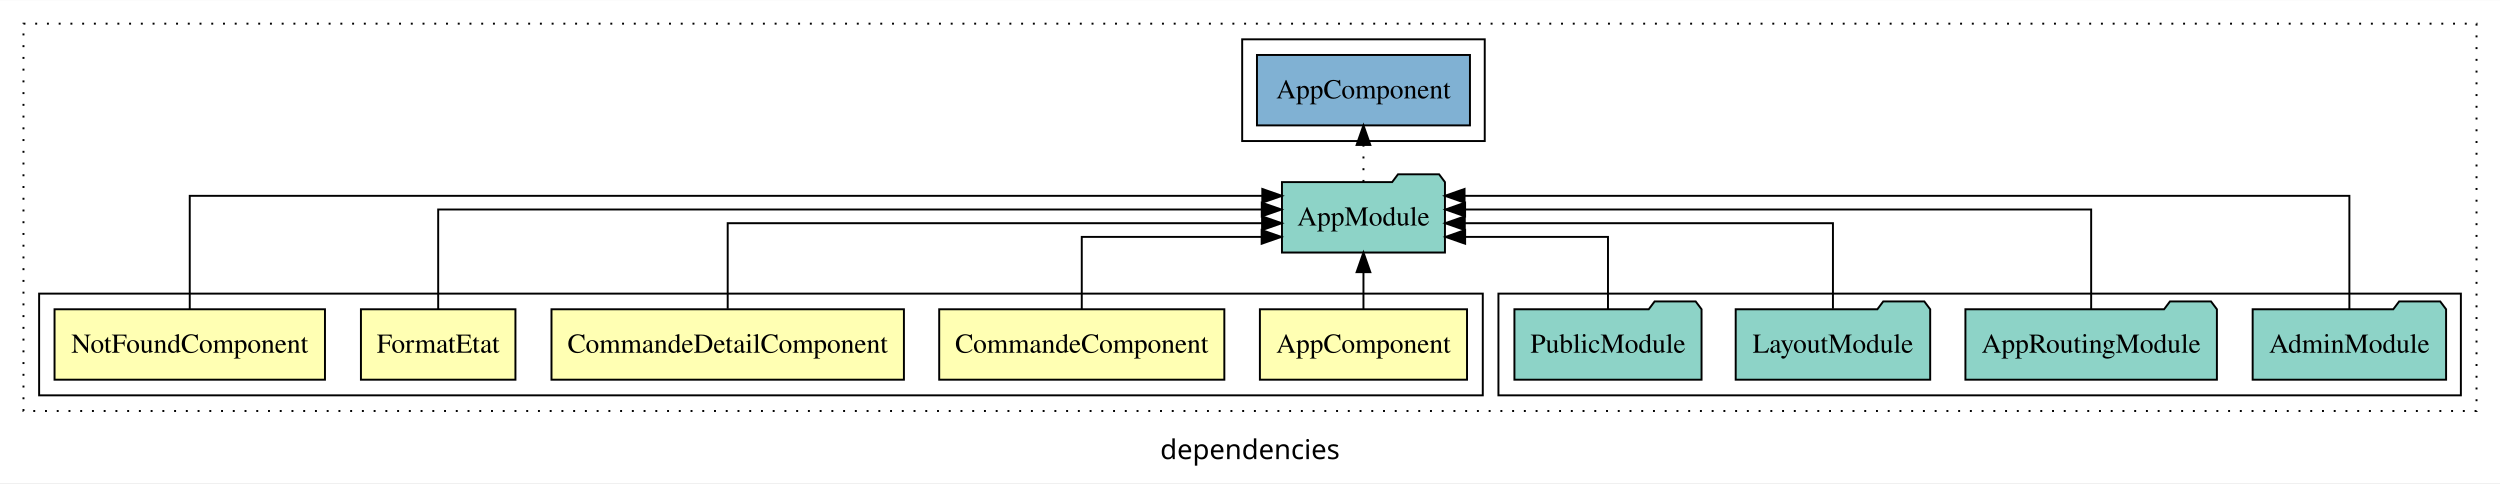
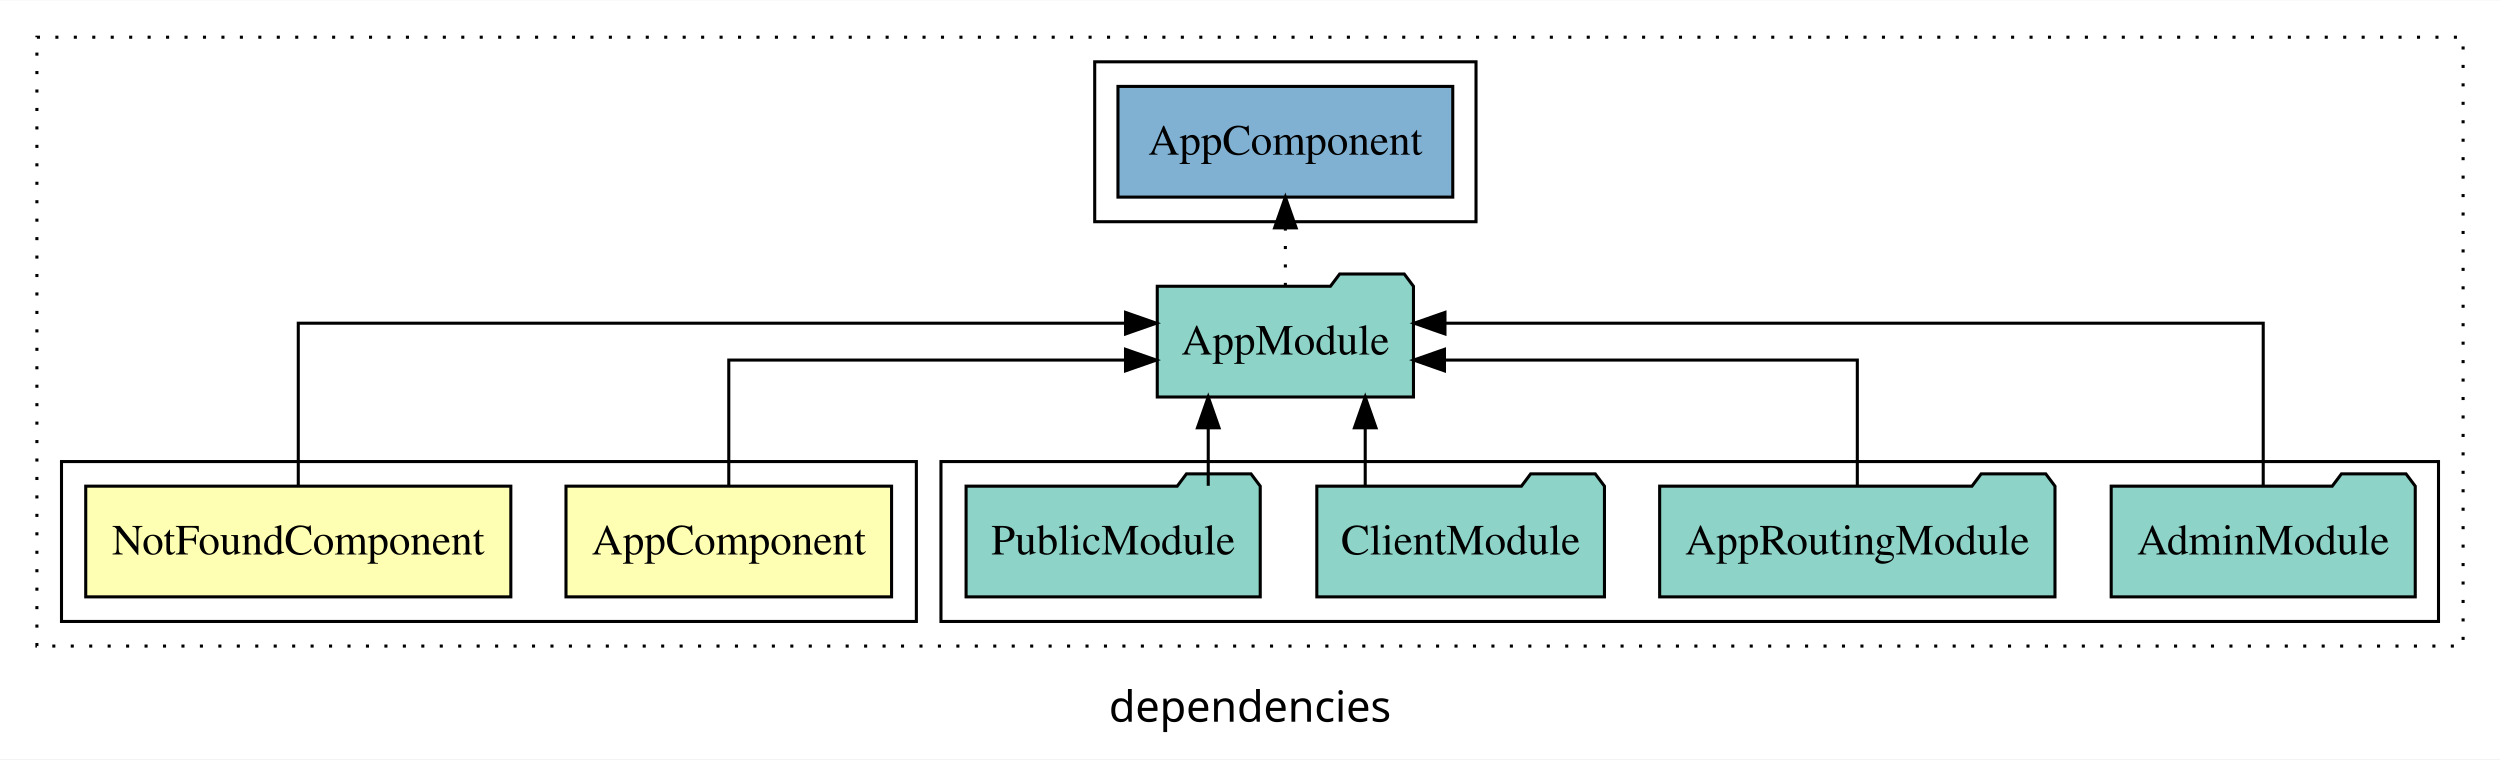
- <svg xmlns="http://www.w3.org/2000/svg" width="1278pt" height="247pt" viewBox="0.00 0.00 1278.00 246.80">
+ <svg xmlns="http://www.w3.org/2000/svg" width="813pt" height="247pt" viewBox="0.00 0.00 813.00 246.80">
  <g id="graph0" class="graph" transform="scale(1 1) rotate(0) translate(4 242.8)">
-     <polygon fill="white" stroke="transparent" points="-4,4 -4,-242.8 1274,-242.8 1274,4 -4,4" />
-     <text text-anchor="middle" x="635" y="-8.2" font-family="sans-serif" font-size="14.00">dependencies</text>
+     <polygon fill="white" stroke="transparent" points="-4,4 -4,-242.8 809,-242.8 809,4 -4,4" />
+     <text text-anchor="middle" x="402.5" y="-8.2" font-family="sans-serif" font-size="14.00">dependencies</text>
    <g id="clust1" class="cluster">
-       <polygon fill="none" stroke="black" stroke-dasharray="1,5" points="8,-32.8 8,-230.8 1262,-230.8 1262,-32.8 8,-32.8" />
+       <polygon fill="none" stroke="black" stroke-dasharray="1,5" points="8,-32.8 8,-230.8 797,-230.8 797,-32.8 8,-32.8" />
    </g>
-     <g id="clust8" class="cluster">
-       <polygon fill="none" stroke="black" points="762,-40.8 762,-92.8 1254,-92.8 1254,-40.8 762,-40.8" />
+     <g id="clust5" class="cluster">
+       <polygon fill="none" stroke="black" points="302,-40.8 302,-92.8 789,-92.8 789,-40.8 302,-40.8" />
    </g>
-     <g id="clust10" class="cluster">
-       <polygon fill="none" stroke="black" points="631,-170.8 631,-222.8 755,-222.8 755,-170.8 631,-170.8" />
+     <g id="clust7" class="cluster">
+       <polygon fill="none" stroke="black" points="352,-170.8 352,-222.8 476,-222.8 476,-170.8 352,-170.8" />
    </g>
    <g id="clust2" class="cluster">
-       <polygon fill="none" stroke="black" points="16,-40.8 16,-92.8 754,-92.8 754,-40.8 16,-40.8" />
+       <polygon fill="none" stroke="black" points="16,-40.8 16,-92.8 294,-92.8 294,-40.8 16,-40.8" />
    </g>
    <g id="node1" class="node">
-       <polygon fill="#ffffb3" stroke="black" points="745.94,-84.8 640.06,-84.8 640.06,-48.8 745.94,-48.8 745.94,-84.8" />
-       <text text-anchor="middle" x="693" y="-62.6" font-family="Times,serif" font-size="14.00">AppComponent</text>
+       <polygon fill="#ffffb3" stroke="black" points="285.94,-84.8 180.06,-84.8 180.06,-48.8 285.94,-48.8 285.94,-84.8" />
+       <text text-anchor="middle" x="233" y="-62.6" font-family="Times,serif" font-size="14.00">AppComponent</text>
    </g>
-     <g id="node6" class="node">
-       <polygon fill="#8dd3c7" stroke="black" points="734.66,-149.8 731.66,-153.8 710.66,-153.8 707.66,-149.8 651.34,-149.8 651.34,-113.8 734.66,-113.8 734.66,-149.8" />
-       <text text-anchor="middle" x="693" y="-127.6" font-family="Times,serif" font-size="14.00">AppModule</text>
+     <g id="node3" class="node">
+       <polygon fill="#8dd3c7" stroke="black" points="455.66,-149.8 452.66,-153.8 431.66,-153.8 428.66,-149.8 372.34,-149.8 372.34,-113.8 455.66,-113.8 455.66,-149.8" />
+       <text text-anchor="middle" x="414" y="-127.6" font-family="Times,serif" font-size="14.00">AppModule</text>
    </g>
    <g id="edge1" class="edge">
-       <path fill="none" stroke="black" d="M693,-84.91C693,-84.91 693,-103.79 693,-103.79" />
-       <polygon fill="black" stroke="black" points="689.5,-103.79 693,-113.79 696.5,-103.79 689.5,-103.79" />
+       <path fill="none" stroke="black" d="M233,-84.82C233,-102.17 233,-125.8 233,-125.8 233,-125.8 362.02,-125.8 362.02,-125.8" />
+       <polygon fill="black" stroke="black" points="362.02,-129.3 372.02,-125.8 362.02,-122.3 362.02,-129.3" />
    </g>
    <g id="node2" class="node">
-       <polygon fill="#ffffb3" stroke="black" points="621.88,-84.8 476.12,-84.8 476.12,-48.8 621.88,-48.8 621.88,-84.8" />
-       <text text-anchor="middle" x="549" y="-62.6" font-family="Times,serif" font-size="14.00">CommandeComponent</text>
-     </g>
-     <g id="edge2" class="edge">
-       <path fill="none" stroke="black" d="M549,-84.81C549,-100.85 549,-121.8 549,-121.8 549,-121.8 640.96,-121.8 640.96,-121.8" />
-       <polygon fill="black" stroke="black" points="640.96,-125.3 650.96,-121.8 640.96,-118.3 640.96,-125.3" />
-     </g>
-     <g id="node3" class="node">
-       <polygon fill="#ffffb3" stroke="black" points="458.08,-84.8 277.92,-84.8 277.92,-48.8 458.08,-48.8 458.08,-84.8" />
-       <text text-anchor="middle" x="368" y="-62.6" font-family="Times,serif" font-size="14.00">CommandeDetailComponent</text>
-     </g>
-     <g id="edge3" class="edge">
-       <path fill="none" stroke="black" d="M368,-85.07C368,-103.36 368,-128.8 368,-128.8 368,-128.8 641.18,-128.8 641.18,-128.8" />
-       <polygon fill="black" stroke="black" points="641.18,-132.3 651.18,-128.8 641.18,-125.3 641.18,-132.3" />
-     </g>
-     <g id="node4" class="node">
-       <polygon fill="#ffffb3" stroke="black" points="259.49,-84.8 180.51,-84.8 180.51,-48.8 259.49,-48.8 259.49,-84.8" />
-       <text text-anchor="middle" x="220" y="-62.6" font-family="Times,serif" font-size="14.00">FormatEtat</text>
-     </g>
-     <g id="edge4" class="edge">
-       <path fill="none" stroke="black" d="M220,-84.93C220,-105.37 220,-135.8 220,-135.8 220,-135.8 641.02,-135.8 641.02,-135.8" />
-       <polygon fill="black" stroke="black" points="641.02,-139.3 651.02,-135.8 641.02,-132.3 641.02,-139.3" />
-     </g>
-     <g id="node5" class="node">
      <polygon fill="#ffffb3" stroke="black" points="162.12,-84.8 23.88,-84.8 23.88,-48.8 162.12,-48.8 162.12,-84.8" />
      <text text-anchor="middle" x="93" y="-62.6" font-family="Times,serif" font-size="14.00">NotFoundComponent</text>
    </g>
+     <g id="edge2" class="edge">
+       <path fill="none" stroke="black" d="M93,-85.08C93,-106.12 93,-137.8 93,-137.8 93,-137.8 362.03,-137.8 362.03,-137.8" />
+       <polygon fill="black" stroke="black" points="362.03,-141.3 372.03,-137.8 362.03,-134.3 362.03,-141.3" />
+     </g>
+     <g id="node8" class="node">
+       <polygon fill="#80b1d3" stroke="black" points="468.44,-214.8 359.56,-214.8 359.56,-178.8 468.44,-178.8 468.44,-214.8" />
+       <text text-anchor="middle" x="414" y="-192.6" font-family="Times,serif" font-size="14.00">AppComponent </text>
+     </g>
+     <g id="edge7" class="edge">
+       <path fill="none" stroke="black" stroke-dasharray="1,5" d="M414,-149.91C414,-149.91 414,-168.79 414,-168.79" />
+       <polygon fill="black" stroke="black" points="410.5,-168.79 414,-178.79 417.5,-168.79 410.5,-168.79" />
+     </g>
+     <g id="node4" class="node">
+       <polygon fill="#8dd3c7" stroke="black" points="781.44,-84.8 778.44,-88.8 757.44,-88.8 754.44,-84.8 682.56,-84.8 682.56,-48.8 781.44,-48.8 781.44,-84.8" />
+       <text text-anchor="middle" x="732" y="-62.6" font-family="Times,serif" font-size="14.00">AdminModule</text>
+     </g>
+     <g id="edge3" class="edge">
+       <path fill="none" stroke="black" d="M732,-85.08C732,-106.12 732,-137.8 732,-137.8 732,-137.8 465.9,-137.8 465.9,-137.8" />
+       <polygon fill="black" stroke="black" points="465.9,-134.3 455.9,-137.8 465.9,-141.3 465.9,-134.3" />
+     </g>
+     <g id="node5" class="node">
+       <polygon fill="#8dd3c7" stroke="black" points="664.28,-84.8 661.28,-88.8 640.28,-88.8 637.28,-84.8 535.72,-84.8 535.72,-48.8 664.28,-48.8 664.28,-84.8" />
+       <text text-anchor="middle" x="600" y="-62.6" font-family="Times,serif" font-size="14.00">AppRoutingModule</text>
+     </g>
+     <g id="edge4" class="edge">
+       <path fill="none" stroke="black" d="M600,-84.82C600,-102.17 600,-125.8 600,-125.8 600,-125.8 465.74,-125.8 465.74,-125.8" />
+       <polygon fill="black" stroke="black" points="465.74,-122.3 455.74,-125.8 465.74,-129.3 465.74,-122.3" />
+     </g>
+     <g id="node6" class="node">
+       <polygon fill="#8dd3c7" stroke="black" points="517.77,-84.8 514.77,-88.8 493.77,-88.8 490.77,-84.8 424.23,-84.8 424.23,-48.8 517.77,-48.8 517.77,-84.8" />
+       <text text-anchor="middle" x="471" y="-62.6" font-family="Times,serif" font-size="14.00">ClientModule</text>
+     </g>
    <g id="edge5" class="edge">
-       <path fill="none" stroke="black" d="M93,-84.81C93,-107.29 93,-142.8 93,-142.8 93,-142.8 641.29,-142.8 641.29,-142.8" />
-       <polygon fill="black" stroke="black" points="641.29,-146.3 651.29,-142.8 641.29,-139.3 641.29,-146.3" />
-     </g>
-     <g id="node11" class="node">
-       <polygon fill="#80b1d3" stroke="black" points="747.44,-214.8 638.56,-214.8 638.56,-178.8 747.44,-178.8 747.44,-214.8" />
-       <text text-anchor="middle" x="693" y="-192.6" font-family="Times,serif" font-size="14.00">AppComponent </text>
-     </g>
-     <g id="edge10" class="edge">
-       <path fill="none" stroke="black" stroke-dasharray="1,5" d="M693,-149.91C693,-149.91 693,-168.79 693,-168.79" />
-       <polygon fill="black" stroke="black" points="689.5,-168.79 693,-178.79 696.5,-168.79 689.5,-168.79" />
+       <path fill="none" stroke="black" d="M439.97,-84.91C439.97,-84.91 439.97,-103.79 439.97,-103.79" />
+       <polygon fill="black" stroke="black" points="436.47,-103.79 439.97,-113.79 443.47,-103.79 436.47,-103.79" />
    </g>
    <g id="node7" class="node">
-       <polygon fill="#8dd3c7" stroke="black" points="1246.44,-84.8 1243.44,-88.8 1222.44,-88.8 1219.44,-84.8 1147.56,-84.8 1147.56,-48.8 1246.44,-48.8 1246.44,-84.8" />
-       <text text-anchor="middle" x="1197" y="-62.6" font-family="Times,serif" font-size="14.00">AdminModule</text>
+       <polygon fill="#8dd3c7" stroke="black" points="405.83,-84.8 402.83,-88.8 381.83,-88.8 378.83,-84.8 310.17,-84.8 310.17,-48.8 405.83,-48.8 405.83,-84.8" />
+       <text text-anchor="middle" x="358" y="-62.6" font-family="Times,serif" font-size="14.00">PublicModule</text>
    </g>
    <g id="edge6" class="edge">
-       <path fill="none" stroke="black" d="M1197,-84.81C1197,-107.29 1197,-142.8 1197,-142.8 1197,-142.8 744.67,-142.8 744.67,-142.8" />
-       <polygon fill="black" stroke="black" points="744.67,-139.3 734.67,-142.8 744.67,-146.3 744.67,-139.3" />
-     </g>
-     <g id="node8" class="node">
-       <polygon fill="#8dd3c7" stroke="black" points="1129.28,-84.8 1126.28,-88.8 1105.28,-88.8 1102.28,-84.8 1000.72,-84.8 1000.72,-48.8 1129.28,-48.8 1129.28,-84.8" />
-       <text text-anchor="middle" x="1065" y="-62.6" font-family="Times,serif" font-size="14.00">AppRoutingModule</text>
-     </g>
-     <g id="edge7" class="edge">
-       <path fill="none" stroke="black" d="M1065,-84.93C1065,-105.37 1065,-135.8 1065,-135.8 1065,-135.8 744.95,-135.8 744.95,-135.8" />
-       <polygon fill="black" stroke="black" points="744.95,-132.3 734.95,-135.8 744.95,-139.3 744.95,-132.3" />
-     </g>
-     <g id="node9" class="node">
-       <polygon fill="#8dd3c7" stroke="black" points="982.71,-84.8 979.71,-88.8 958.71,-88.8 955.71,-84.8 883.29,-84.8 883.29,-48.8 982.71,-48.8 982.71,-84.8" />
-       <text text-anchor="middle" x="933" y="-62.6" font-family="Times,serif" font-size="14.00">LayoutModule</text>
-     </g>
-     <g id="edge8" class="edge">
-       <path fill="none" stroke="black" d="M933,-85.07C933,-103.36 933,-128.8 933,-128.8 933,-128.8 744.8,-128.8 744.8,-128.8" />
-       <polygon fill="black" stroke="black" points="744.8,-125.3 734.8,-128.8 744.8,-132.3 744.8,-125.3" />
-     </g>
-     <g id="node10" class="node">
-       <polygon fill="#8dd3c7" stroke="black" points="865.83,-84.8 862.83,-88.8 841.83,-88.8 838.83,-84.8 770.17,-84.8 770.17,-48.8 865.83,-48.8 865.83,-84.8" />
-       <text text-anchor="middle" x="818" y="-62.6" font-family="Times,serif" font-size="14.00">PublicModule</text>
-     </g>
-     <g id="edge9" class="edge">
-       <path fill="none" stroke="black" d="M818,-84.81C818,-100.85 818,-121.8 818,-121.8 818,-121.8 744.97,-121.8 744.97,-121.8" />
-       <polygon fill="black" stroke="black" points="744.97,-118.3 734.97,-121.8 744.97,-125.3 744.97,-118.3" />
+       <path fill="none" stroke="black" d="M388.92,-84.91C388.92,-84.91 388.92,-103.79 388.92,-103.79" />
+       <polygon fill="black" stroke="black" points="385.42,-103.79 388.92,-113.79 392.42,-103.79 385.42,-103.79" />
    </g>
  </g>
</svg>
